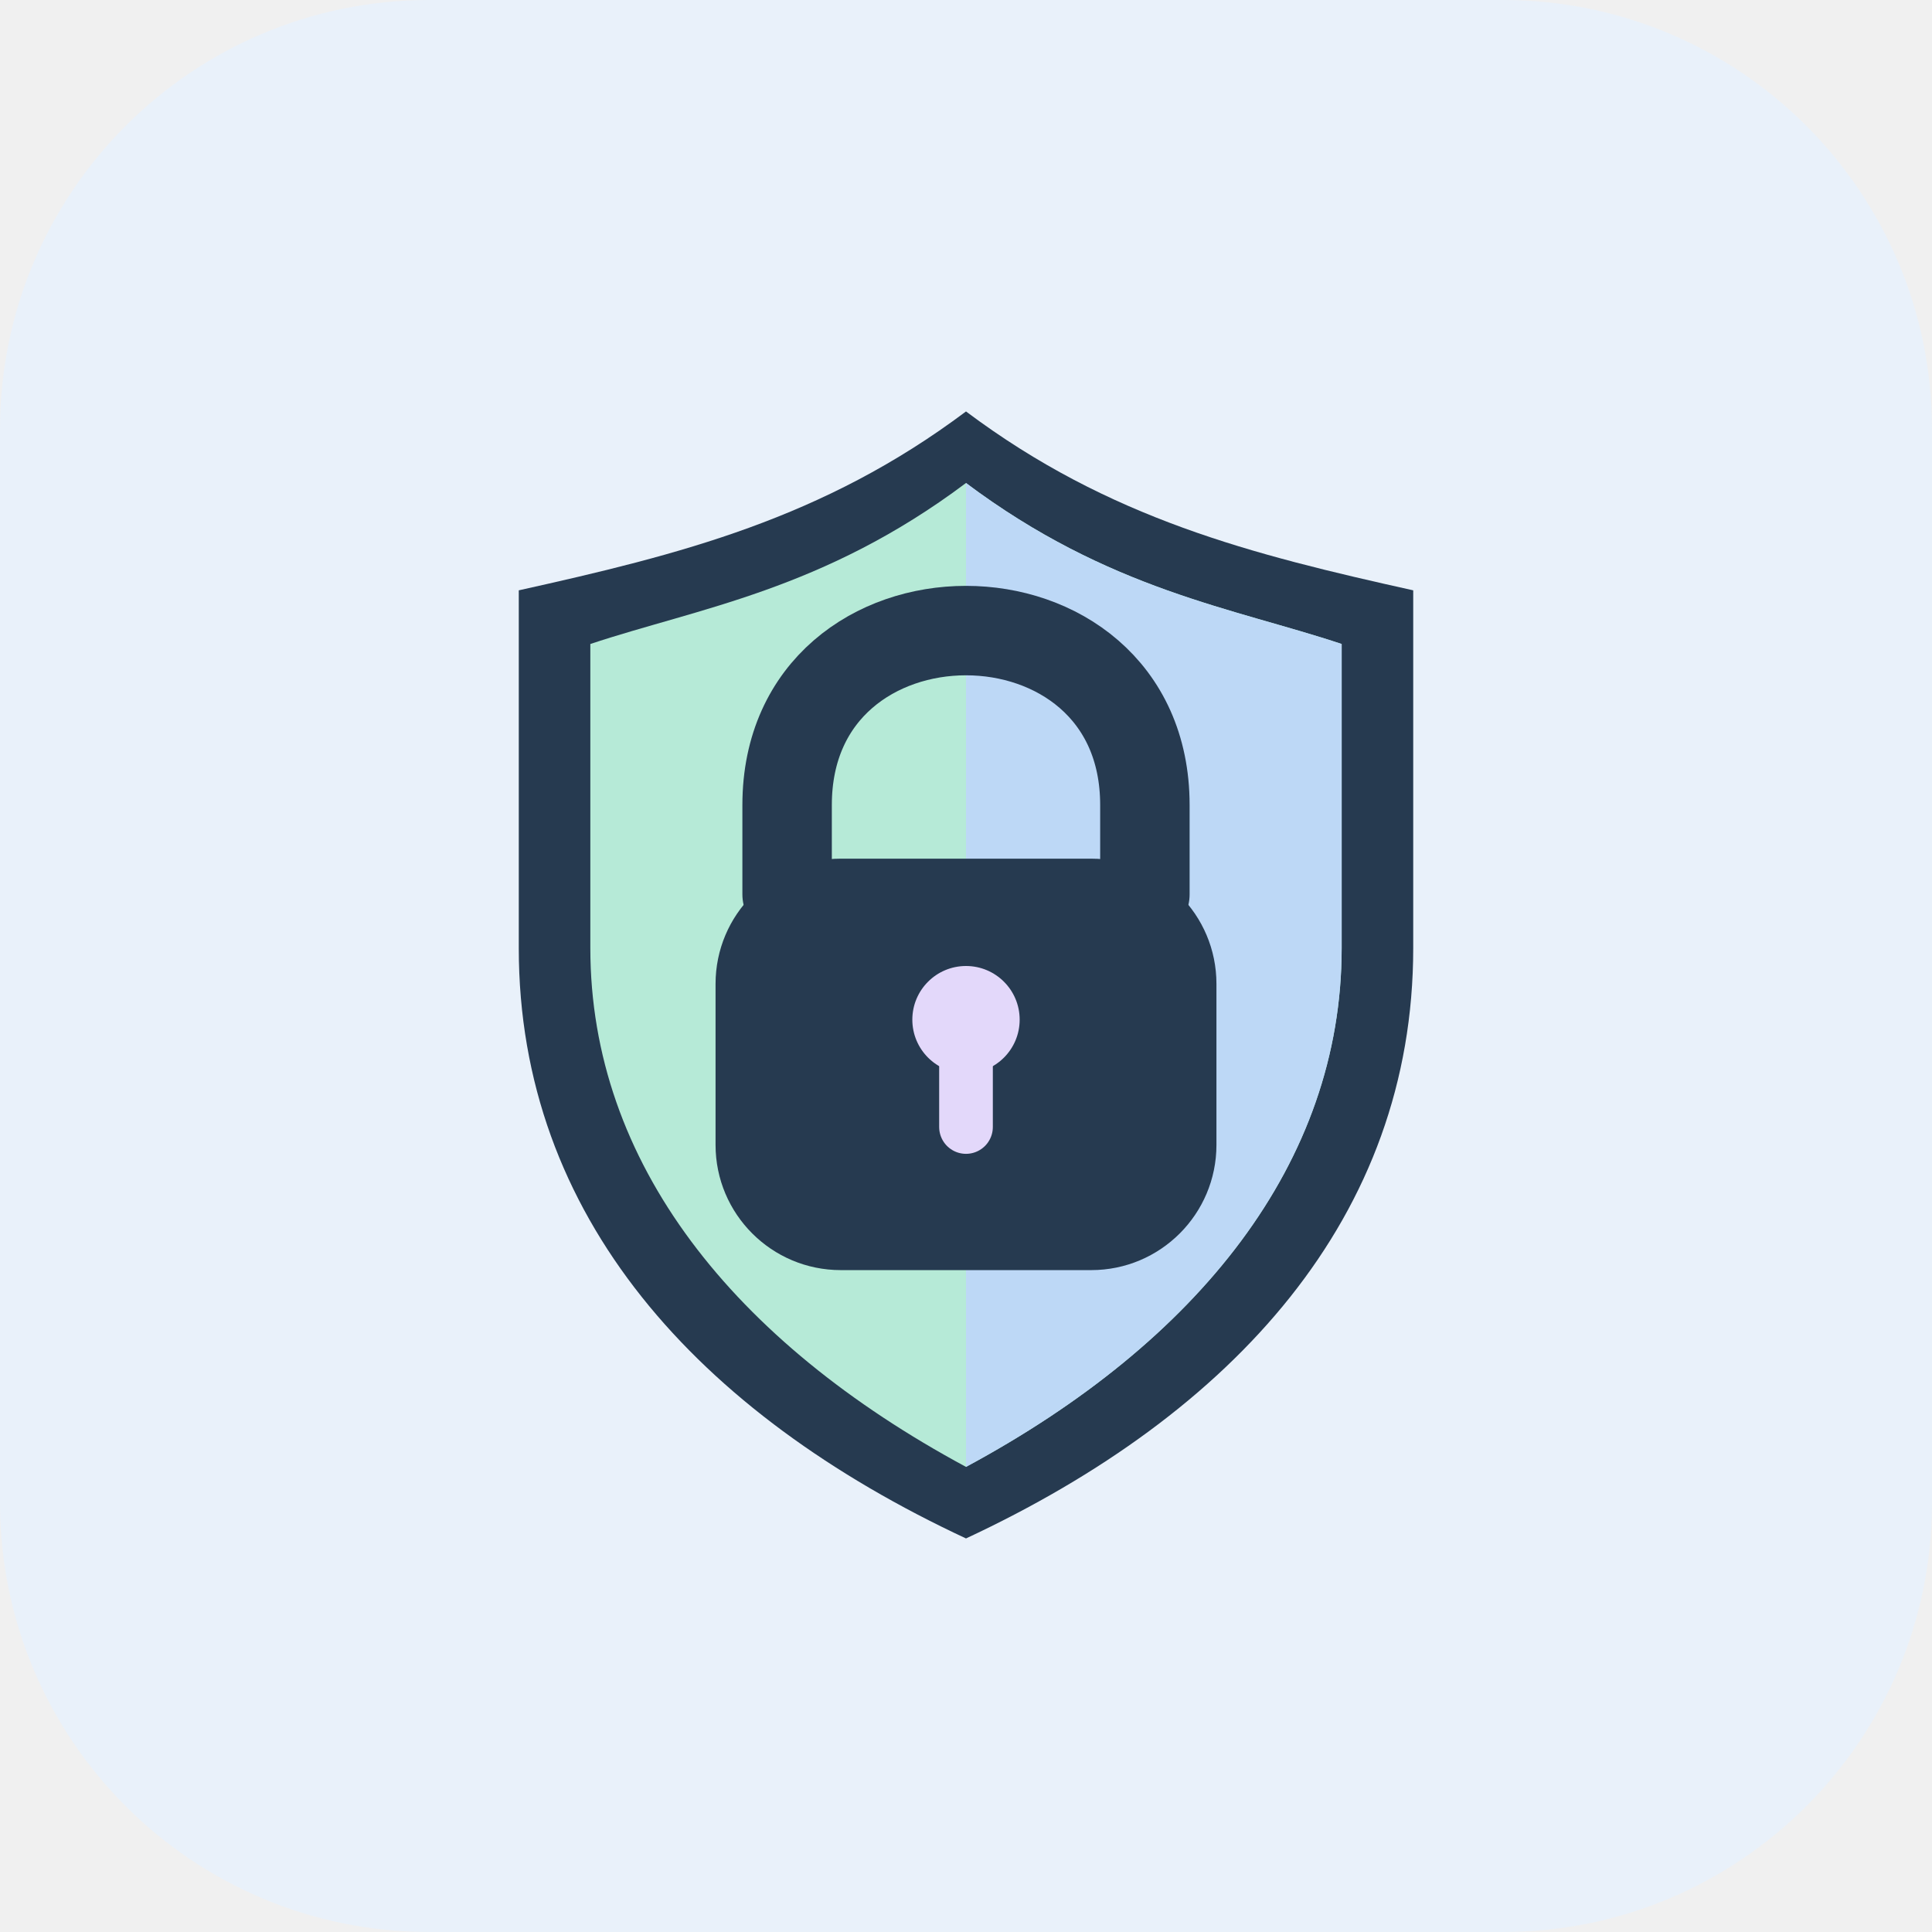
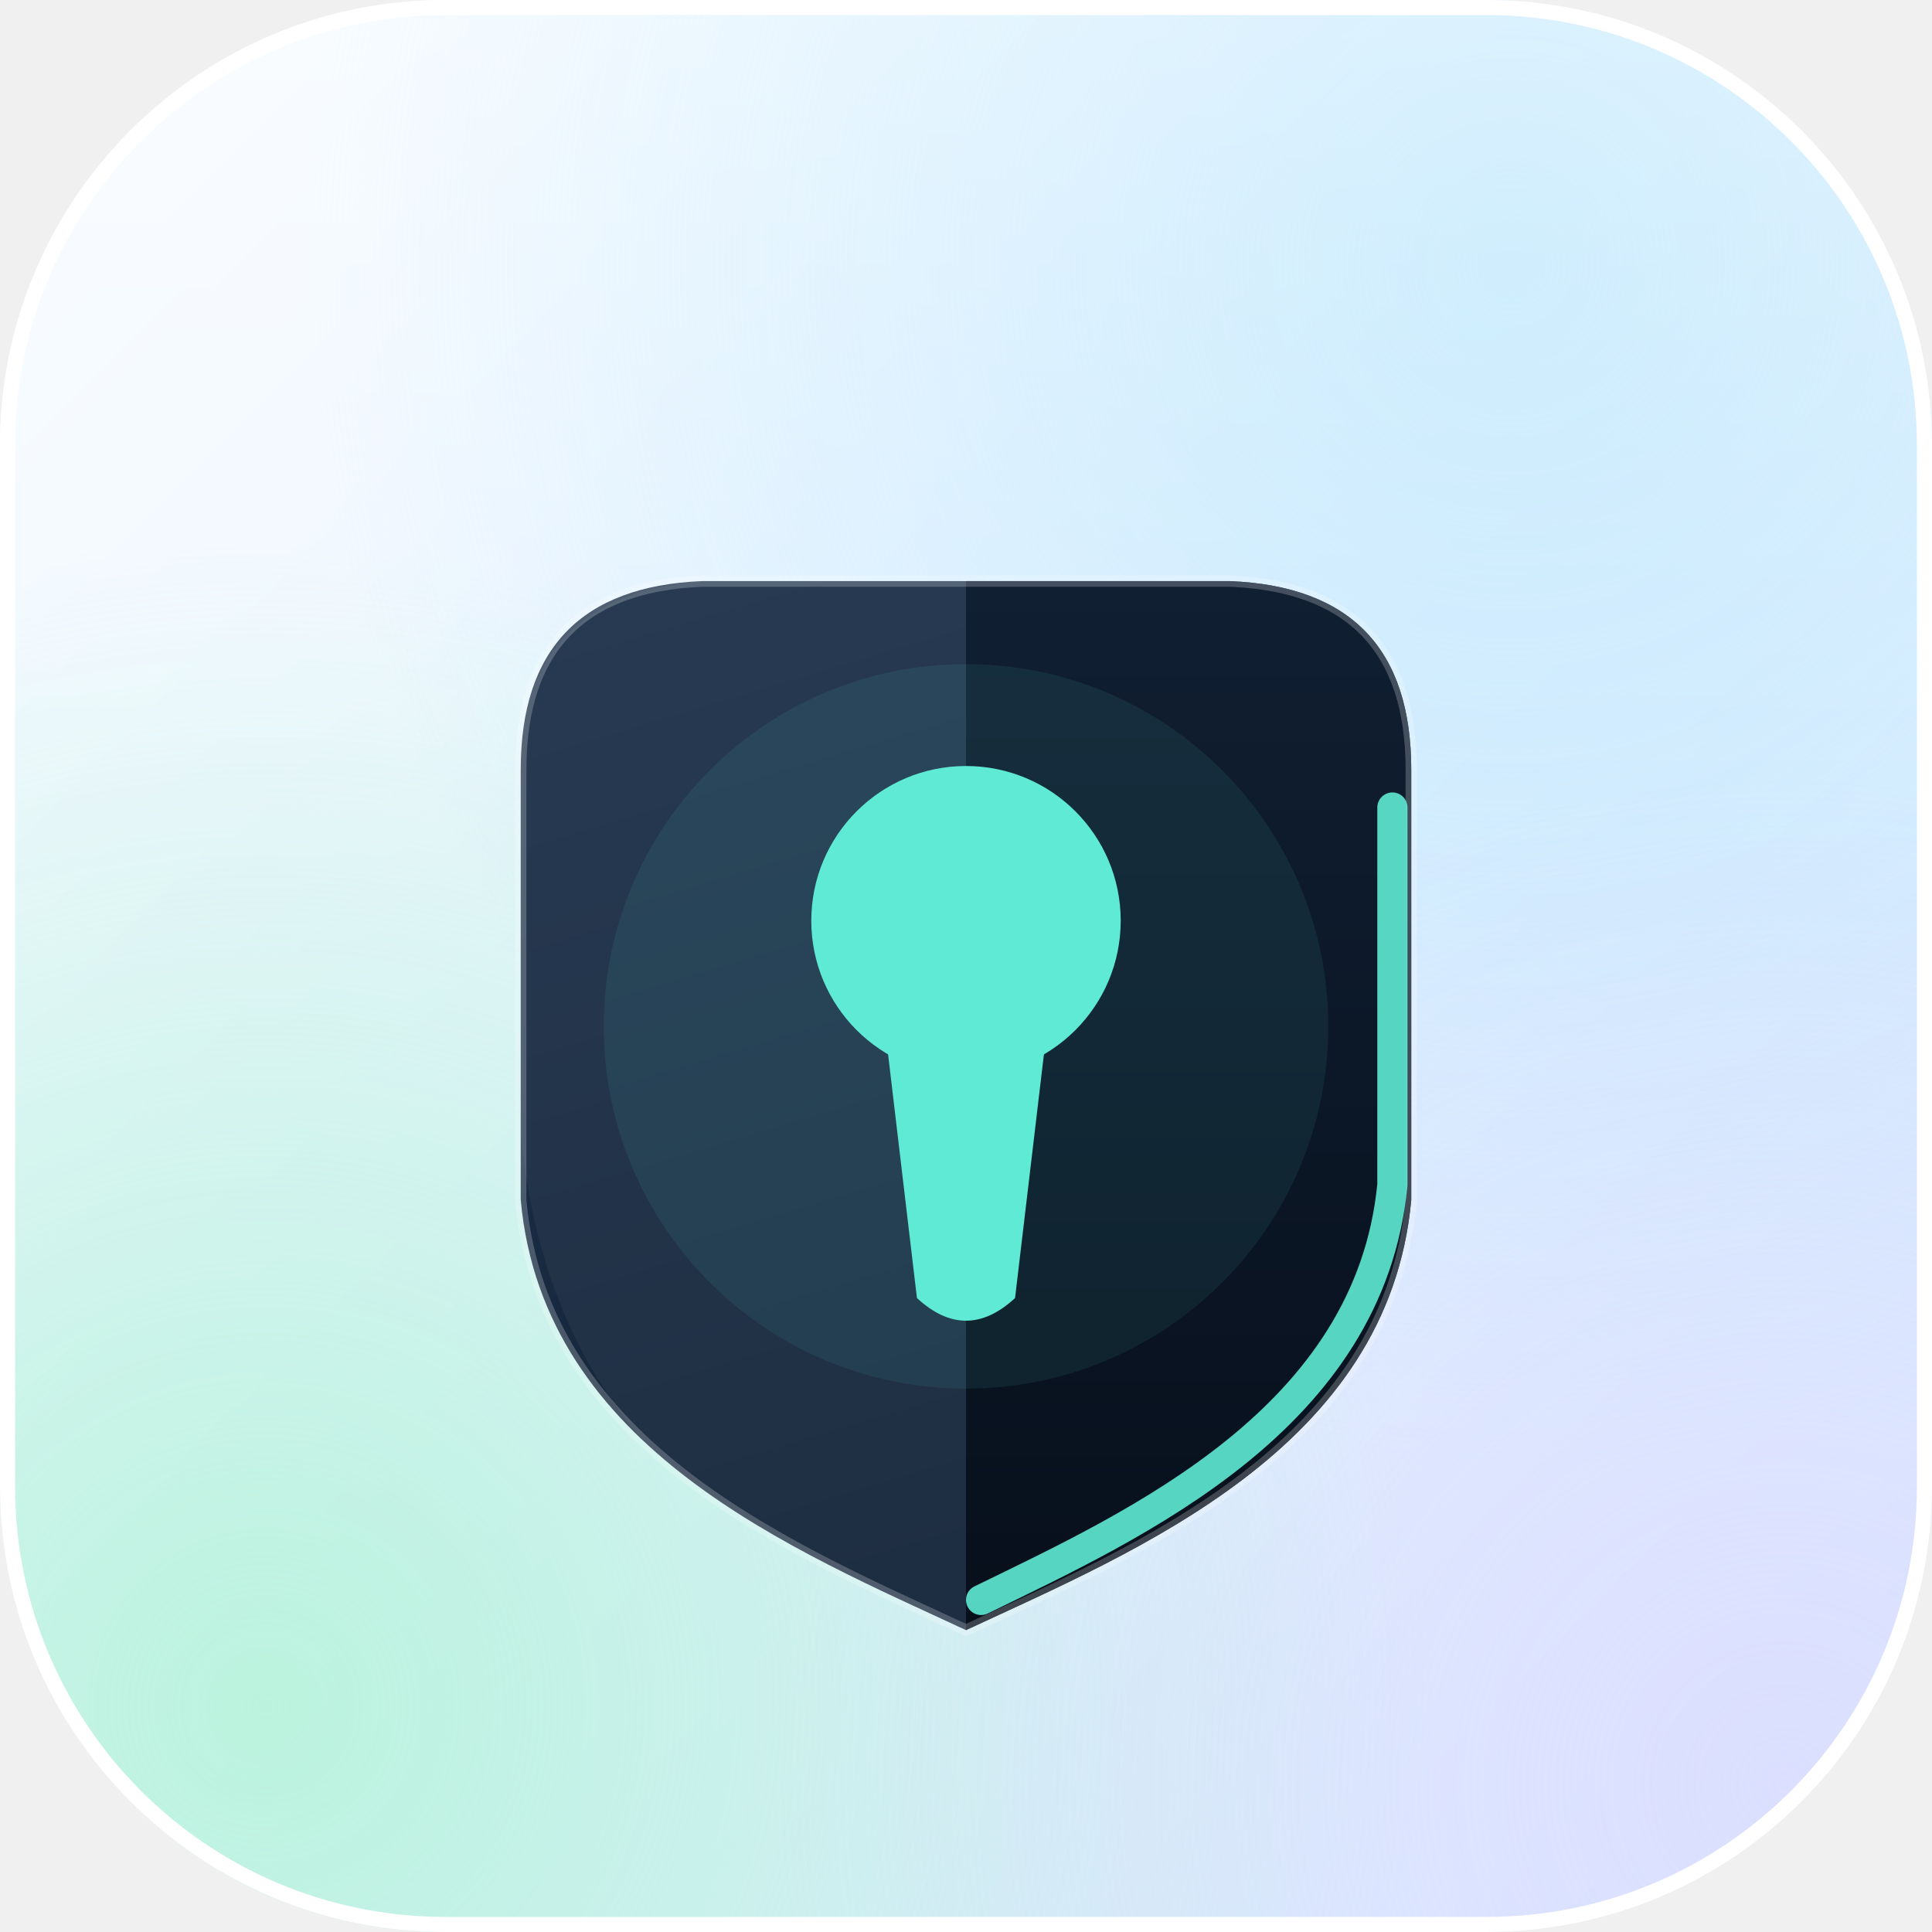
- <svg xmlns="http://www.w3.org/2000/svg" viewBox="0 0 108 108">
-   <rect width="108" height="108" rx="24" fill="#E9F1FA" />
-   <path d="M54 23C46 29 38 31 29 33V53C29 68 39 79 54 86C69 79 79 68 79 53V33C70 31 62 29 54 23Z" fill="#263A50" />
-   <path d="M54 27C46 33 39 34 33 36V53C33 65 41 75 54 82C67 75 75 65 75 53V36C69 34 62 33 54 27Z" fill="#B6EAD7" />
-   <path d="M54 27V82C67 75 75 65 75 53V36C69 34 62 33 54 27Z" fill="#BDD8F6" />
-   <path d="M44 50V45C44 32 64 32 64 45V50" fill="none" stroke="#263A50" stroke-width="5" stroke-linecap="round" />
-   <rect x="40" y="48" width="28" height="23" rx="7" fill="#263A50" />
-   <circle cx="54" cy="57" r="3" fill="#E3D8FA" />
-   <path d="M54 59V63" stroke="#E3D8FA" stroke-width="3" stroke-linecap="round" />
+ <svg xmlns="http://www.w3.org/2000/svg" viewBox="0 0 512 512">
+   <defs>
+     <linearGradient id="ice" x1="0" y1="0" x2="1" y2="1">
+       <stop offset="0" stop-color="#F8FCFF" />
+       <stop offset="1" stop-color="#D6E8FF" />
+     </linearGradient>
+     <radialGradient id="sky" cx="0.78" cy="0.14" r="0.62">
+       <stop offset="0" stop-color="#BAE6FD" stop-opacity=".85" />
+       <stop offset="1" stop-color="#BAE6FD" stop-opacity="0" />
+     </radialGradient>
+     <radialGradient id="mint" cx="0.14" cy="0.88" r="0.6">
+       <stop offset="0" stop-color="#A7F3D0" stop-opacity=".7" />
+       <stop offset="1" stop-color="#A7F3D0" stop-opacity="0" />
+     </radialGradient>
+     <radialGradient id="lav" cx="0.92" cy="0.92" r="0.52">
+       <stop offset="0" stop-color="#DDD6FE" stop-opacity=".55" />
+       <stop offset="1" stop-color="#DDD6FE" stop-opacity="0" />
+     </radialGradient>
+     <linearGradient id="left" x1="0" y1="0" x2=".3" y2="1">
+       <stop offset="0" stop-color="#243A56" />
+       <stop offset="1" stop-color="#122236" />
+     </linearGradient>
+     <linearGradient id="right" x1="0" y1="0" x2="0" y2="1">
+       <stop offset="0" stop-color="#101F32" />
+       <stop offset="1" stop-color="#070F1B" />
+     </linearGradient>
+     <linearGradient id="sheen" x1="0" y1="0" x2="0" y2="1">
+       <stop offset="0" stop-color="#FFFFFF" stop-opacity=".6" />
+       <stop offset="1" stop-color="#FFFFFF" stop-opacity="0" />
+     </linearGradient>
+     <clipPath id="tile">
+       <rect width="512" height="512" rx="118" />
+     </clipPath>
+     <clipPath id="shieldClip">
+       <path d="M256 432C301 411 368 384 374 318L374 204Q374 156 326 154L186 154Q138 156 138 204L138 318C144 384 211 411 256 432Z" />
+     </clipPath>
+   </defs>
+   <g clip-path="url(#tile)">
+     <rect width="512" height="512" fill="url(#ice)" />
+     <rect width="512" height="512" fill="url(#sky)" />
+     <rect width="512" height="512" fill="url(#mint)" />
+     <rect width="512" height="512" fill="url(#lav)" />
+     <rect width="512" height="240" fill="url(#sheen)" opacity=".55" />
+     <g clip-path="url(#shieldClip)">
+       <rect width="512" height="512" fill="url(#left)" />
+       <path d="M256 154L374 154L374 432L256 432Z" fill="url(#right)" />
+       <path d="M186 154L256 154L256 432L196 404C160 380 142 344 138 300L138 204Q138 158 186 154Z" fill="#FFFFFF" opacity=".045" />
+       <circle cx="256" cy="272" r="96" fill="#5EEAD4" opacity=".08" />
+     </g>
+     <path d="M256 432C301 411 368 384 374 318L374 204Q374 156 326 154L186 154Q138 156 138 204L138 318C144 384 211 411 256 432Z" fill="none" stroke="#FFFFFF" stroke-opacity=".22" stroke-width="3" />
+     <path d="M369 214L369 314C363 376 301 404 260 424" fill="none" stroke="#5EEAD4" stroke-width="8" stroke-linecap="round" opacity=".9" />
+     <circle cx="256" cy="244" r="41" fill="#5EEAD4" />
+     <path d="M234 268L278 268L269 344Q256 356 243 344Z" fill="#5EEAD4" />
+   </g>
+   <rect x="2" y="2" width="508" height="508" rx="116" fill="none" stroke="#FFFFFF" stroke-width="4" />
</svg>
